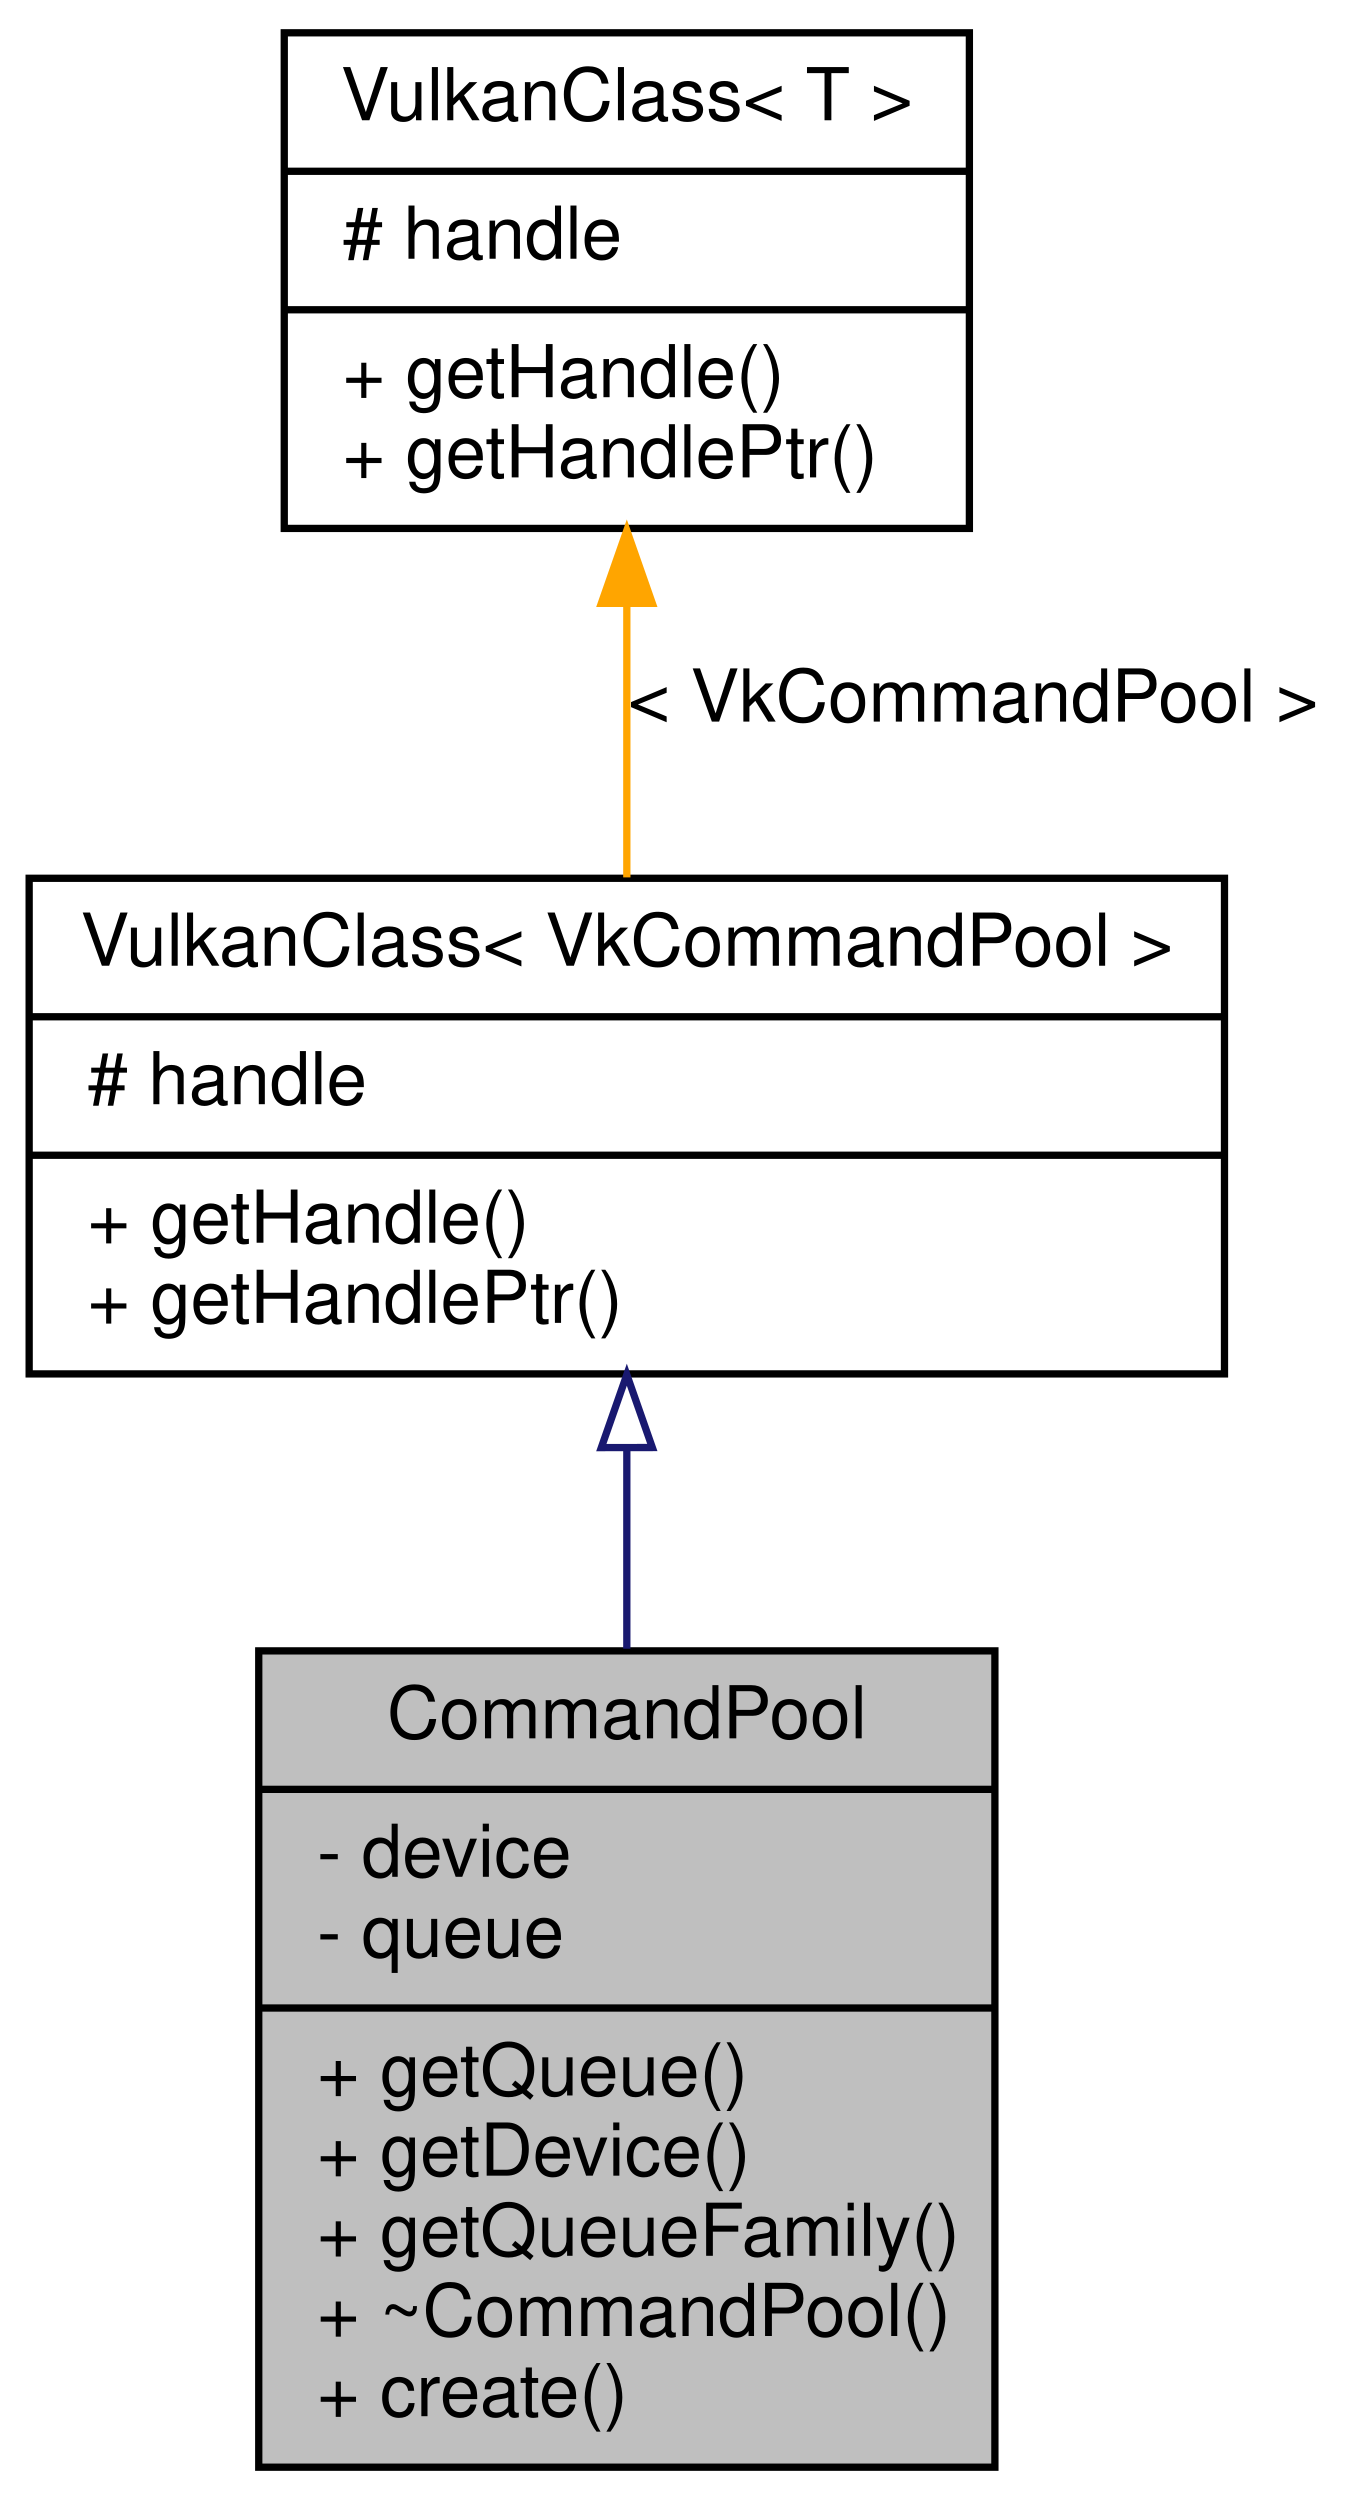
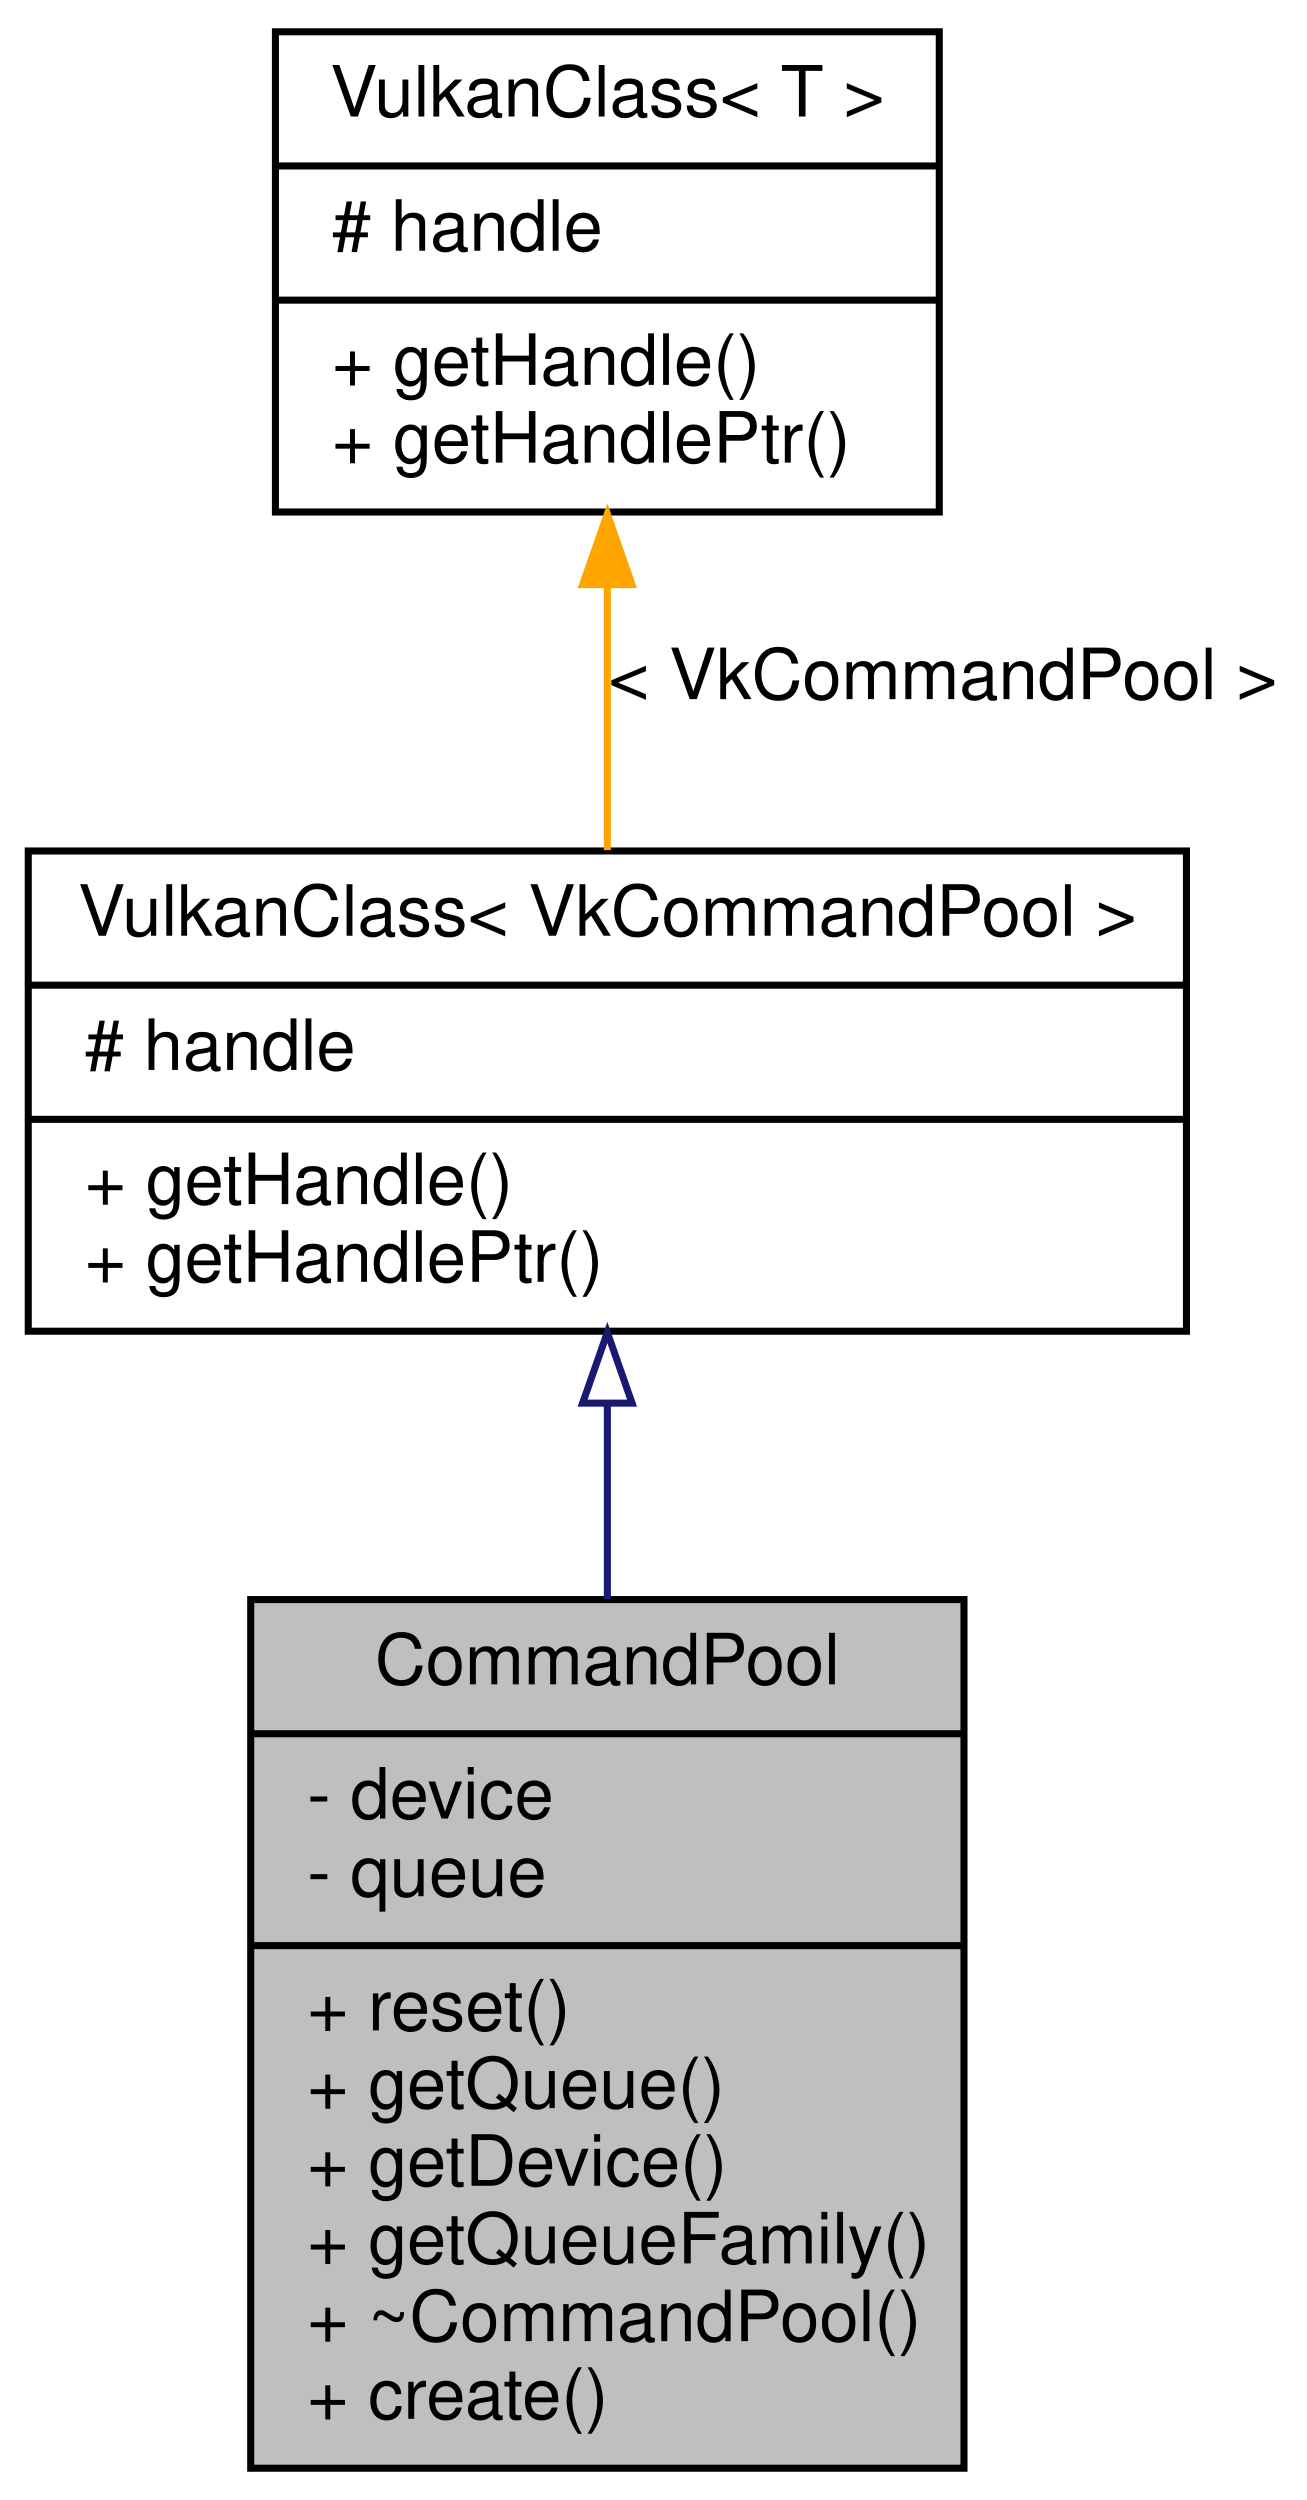
- <svg xmlns="http://www.w3.org/2000/svg" xmlns:xlink="http://www.w3.org/1999/xlink" width="185pt" height="343pt" viewBox="0.00 0.00 185.00 343.00">
-   <g id="graph0" class="graph" transform="scale(1 1) rotate(0) translate(4 339)">
+ <svg xmlns="http://www.w3.org/2000/svg" xmlns:xlink="http://www.w3.org/1999/xlink" width="185pt" height="354pt" viewBox="0.00 0.00 185.00 354.00">
+   <g id="graph0" class="graph" transform="scale(1 1) rotate(0) translate(4 350)">
    <g id="node1" class="node">
      <g id="a_node1">
        <a xlink:title=" ">
-           <polygon fill="#bfbfbf" stroke="black" points="31.5,-0.5 31.5,-112.5 132.5,-112.5 132.5,-0.5 31.5,-0.5" />
-           <text text-anchor="middle" x="82" y="-100.5" font-family="Helvetica,sans-Serif" font-size="10.00">CommandPool</text>
-           <polyline fill="none" stroke="black" points="31.5,-93.5 132.5,-93.5 " />
-           <text text-anchor="start" x="39.5" y="-81.5" font-family="Helvetica,sans-Serif" font-size="10.00">- device</text>
-           <text text-anchor="start" x="39.5" y="-70.5" font-family="Helvetica,sans-Serif" font-size="10.00">- queue</text>
-           <polyline fill="none" stroke="black" points="31.5,-63.5 132.5,-63.5 " />
+           <polygon fill="#bfbfbf" stroke="black" points="31.5,-0.5 31.5,-123.5 132.5,-123.5 132.5,-0.5 31.5,-0.5" />
+           <text text-anchor="middle" x="82" y="-111.5" font-family="Helvetica,sans-Serif" font-size="10.00">CommandPool</text>
+           <polyline fill="none" stroke="black" points="31.5,-104.5 132.5,-104.5 " />
+           <text text-anchor="start" x="39.5" y="-92.5" font-family="Helvetica,sans-Serif" font-size="10.00">- device</text>
+           <text text-anchor="start" x="39.5" y="-81.5" font-family="Helvetica,sans-Serif" font-size="10.00">- queue</text>
+           <polyline fill="none" stroke="black" points="31.5,-74.5 132.5,-74.5 " />
+           <text text-anchor="start" x="39.5" y="-62.5" font-family="Helvetica,sans-Serif" font-size="10.00">+ reset()</text>
          <text text-anchor="start" x="39.5" y="-51.5" font-family="Helvetica,sans-Serif" font-size="10.00">+ getQueue()</text>
          <text text-anchor="start" x="39.5" y="-40.5" font-family="Helvetica,sans-Serif" font-size="10.00">+ getDevice()</text>
          <text text-anchor="start" x="39.5" y="-29.5" font-family="Helvetica,sans-Serif" font-size="10.00">+ getQueueFamily()</text>
          <text text-anchor="start" x="39.5" y="-18.5" font-family="Helvetica,sans-Serif" font-size="10.00">+ ~CommandPool()</text>
          <text text-anchor="start" x="39.5" y="-7.5" font-family="Helvetica,sans-Serif" font-size="10.00">+ create()</text>
        </a>
      </g>
    </g>
    <g id="node2" class="node">
      <g id="a_node2">
        <a xlink:href="class_vulkan_class.html" target="_top" xlink:title=" ">
-           <polygon fill="none" stroke="black" points="0,-150.5 0,-218.5 164,-218.5 164,-150.5 0,-150.5" />
-           <text text-anchor="middle" x="82" y="-206.5" font-family="Helvetica,sans-Serif" font-size="10.00">VulkanClass&lt; VkCommandPool &gt;</text>
-           <polyline fill="none" stroke="black" points="0,-199.5 164,-199.5 " />
-           <text text-anchor="start" x="8" y="-187.5" font-family="Helvetica,sans-Serif" font-size="10.00"># handle</text>
-           <polyline fill="none" stroke="black" points="0,-180.5 164,-180.5 " />
-           <text text-anchor="start" x="8" y="-168.5" font-family="Helvetica,sans-Serif" font-size="10.00">+ getHandle()</text>
-           <text text-anchor="start" x="8" y="-157.5" font-family="Helvetica,sans-Serif" font-size="10.00">+ getHandlePtr()</text>
+           <polygon fill="none" stroke="black" points="0,-161.5 0,-229.5 164,-229.5 164,-161.5 0,-161.5" />
+           <text text-anchor="middle" x="82" y="-217.5" font-family="Helvetica,sans-Serif" font-size="10.00">VulkanClass&lt; VkCommandPool &gt;</text>
+           <polyline fill="none" stroke="black" points="0,-210.5 164,-210.5 " />
+           <text text-anchor="start" x="8" y="-198.5" font-family="Helvetica,sans-Serif" font-size="10.00"># handle</text>
+           <polyline fill="none" stroke="black" points="0,-191.5 164,-191.5 " />
+           <text text-anchor="start" x="8" y="-179.5" font-family="Helvetica,sans-Serif" font-size="10.00">+ getHandle()</text>
+           <text text-anchor="start" x="8" y="-168.5" font-family="Helvetica,sans-Serif" font-size="10.00">+ getHandlePtr()</text>
        </a>
      </g>
    </g>
    <g id="edge1" class="edge">
-       <path fill="none" stroke="midnightblue" d="M82,-140.31C82,-131.45 82,-122.01 82,-112.79" />
-       <polygon fill="none" stroke="midnightblue" points="78.5,-140.39 82,-150.39 85.5,-140.4 78.5,-140.39" />
+       <path fill="none" stroke="midnightblue" d="M82,-151.25C82,-142.39 82,-132.91 82,-123.57" />
+       <polygon fill="none" stroke="midnightblue" points="78.5,-151.32 82,-161.32 85.5,-151.32 78.5,-151.32" />
    </g>
    <g id="node3" class="node">
      <g id="a_node3">
        <a xlink:href="class_vulkan_class.html" target="_top" xlink:title=" ">
-           <polygon fill="none" stroke="black" points="35,-266.5 35,-334.5 129,-334.5 129,-266.5 35,-266.5" />
-           <text text-anchor="middle" x="82" y="-322.5" font-family="Helvetica,sans-Serif" font-size="10.00">VulkanClass&lt; T &gt;</text>
-           <polyline fill="none" stroke="black" points="35,-315.5 129,-315.5 " />
-           <text text-anchor="start" x="43" y="-303.5" font-family="Helvetica,sans-Serif" font-size="10.00"># handle</text>
-           <polyline fill="none" stroke="black" points="35,-296.5 129,-296.5 " />
-           <text text-anchor="start" x="43" y="-284.5" font-family="Helvetica,sans-Serif" font-size="10.00">+ getHandle()</text>
-           <text text-anchor="start" x="43" y="-273.5" font-family="Helvetica,sans-Serif" font-size="10.00">+ getHandlePtr()</text>
+           <polygon fill="none" stroke="black" points="35,-277.5 35,-345.5 129,-345.5 129,-277.5 35,-277.5" />
+           <text text-anchor="middle" x="82" y="-333.5" font-family="Helvetica,sans-Serif" font-size="10.00">VulkanClass&lt; T &gt;</text>
+           <polyline fill="none" stroke="black" points="35,-326.5 129,-326.5 " />
+           <text text-anchor="start" x="43" y="-314.5" font-family="Helvetica,sans-Serif" font-size="10.00"># handle</text>
+           <polyline fill="none" stroke="black" points="35,-307.5 129,-307.5 " />
+           <text text-anchor="start" x="43" y="-295.5" font-family="Helvetica,sans-Serif" font-size="10.00">+ getHandle()</text>
+           <text text-anchor="start" x="43" y="-284.5" font-family="Helvetica,sans-Serif" font-size="10.00">+ getHandlePtr()</text>
        </a>
      </g>
    </g>
    <g id="edge2" class="edge">
-       <path fill="none" stroke="orange" d="M82,-256.06C82,-243.64 82,-230.32 82,-218.62" />
-       <polygon fill="orange" stroke="orange" points="78.5,-256.22 82,-266.22 85.5,-256.22 78.5,-256.22" />
-       <text text-anchor="middle" x="129.5" y="-240" font-family="Helvetica,sans-Serif" font-size="10.00"> &lt; VkCommandPool &gt;</text>
+       <path fill="none" stroke="orange" d="M82,-267.06C82,-254.64 82,-241.32 82,-229.62" />
+       <polygon fill="orange" stroke="orange" points="78.5,-267.22 82,-277.22 85.5,-267.22 78.5,-267.22" />
+       <text text-anchor="middle" x="129.5" y="-251" font-family="Helvetica,sans-Serif" font-size="10.00"> &lt; VkCommandPool &gt;</text>
    </g>
  </g>
</svg>
